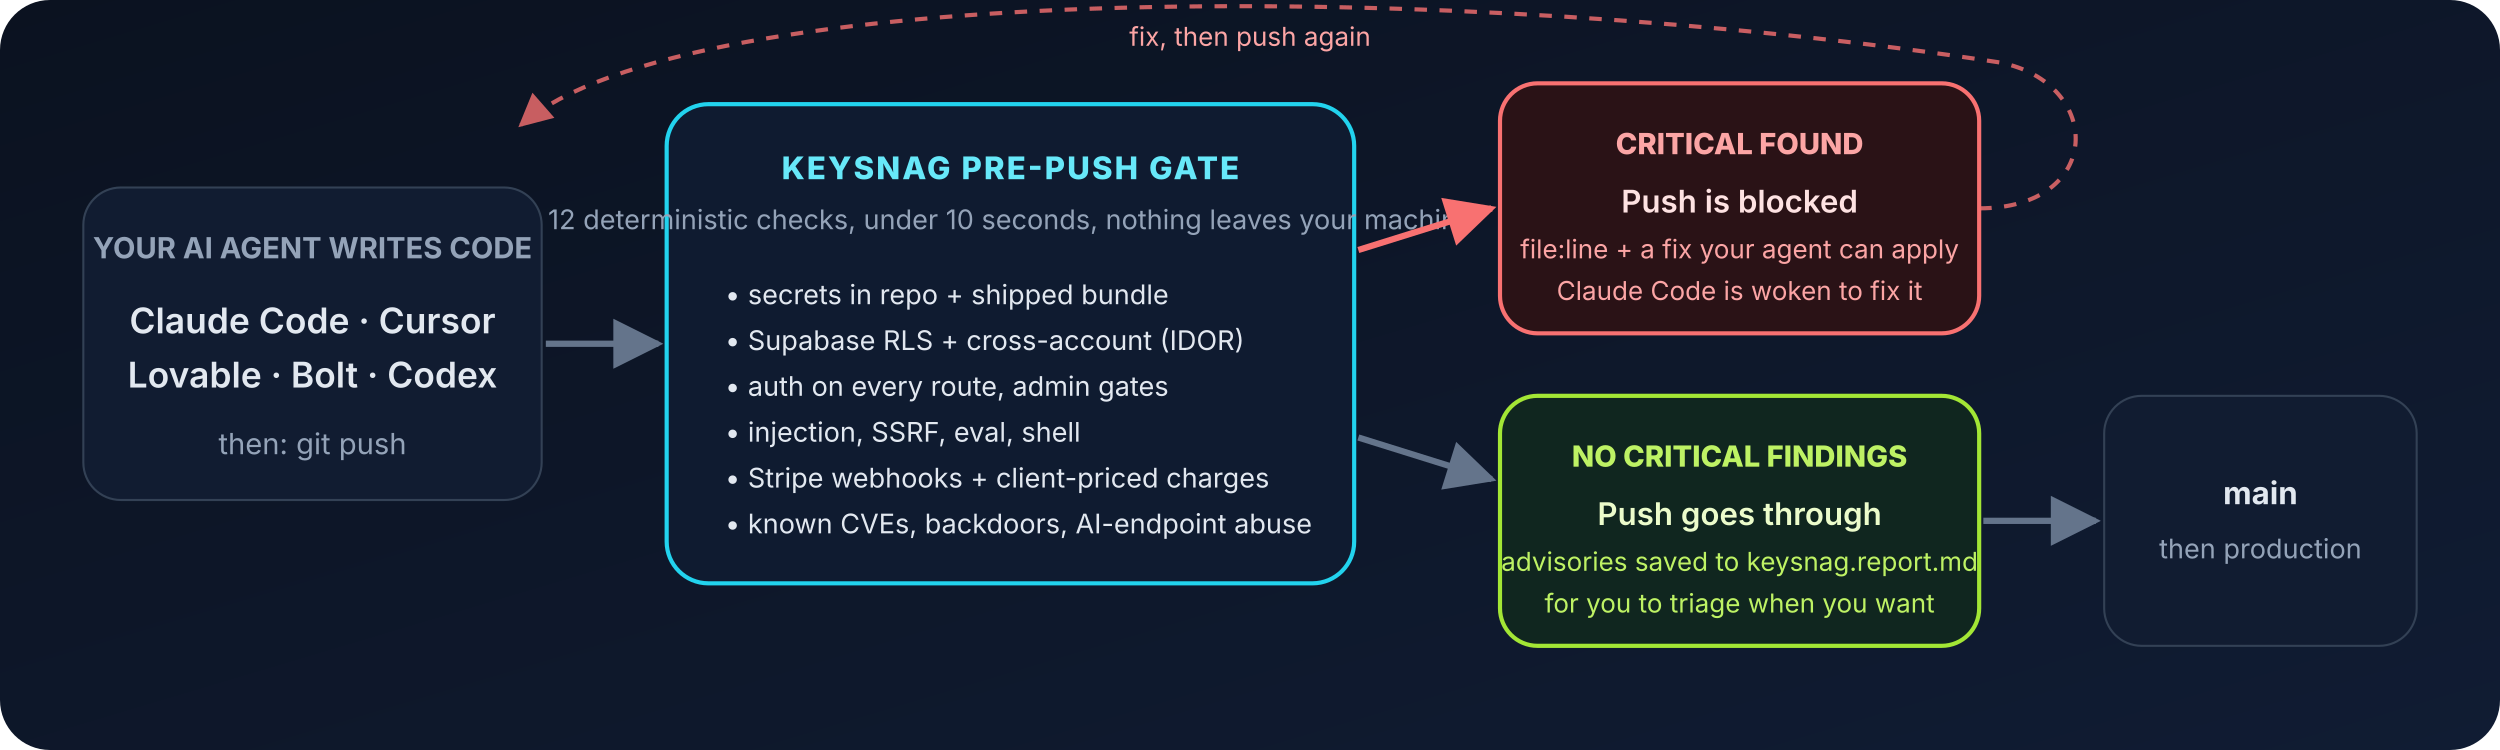
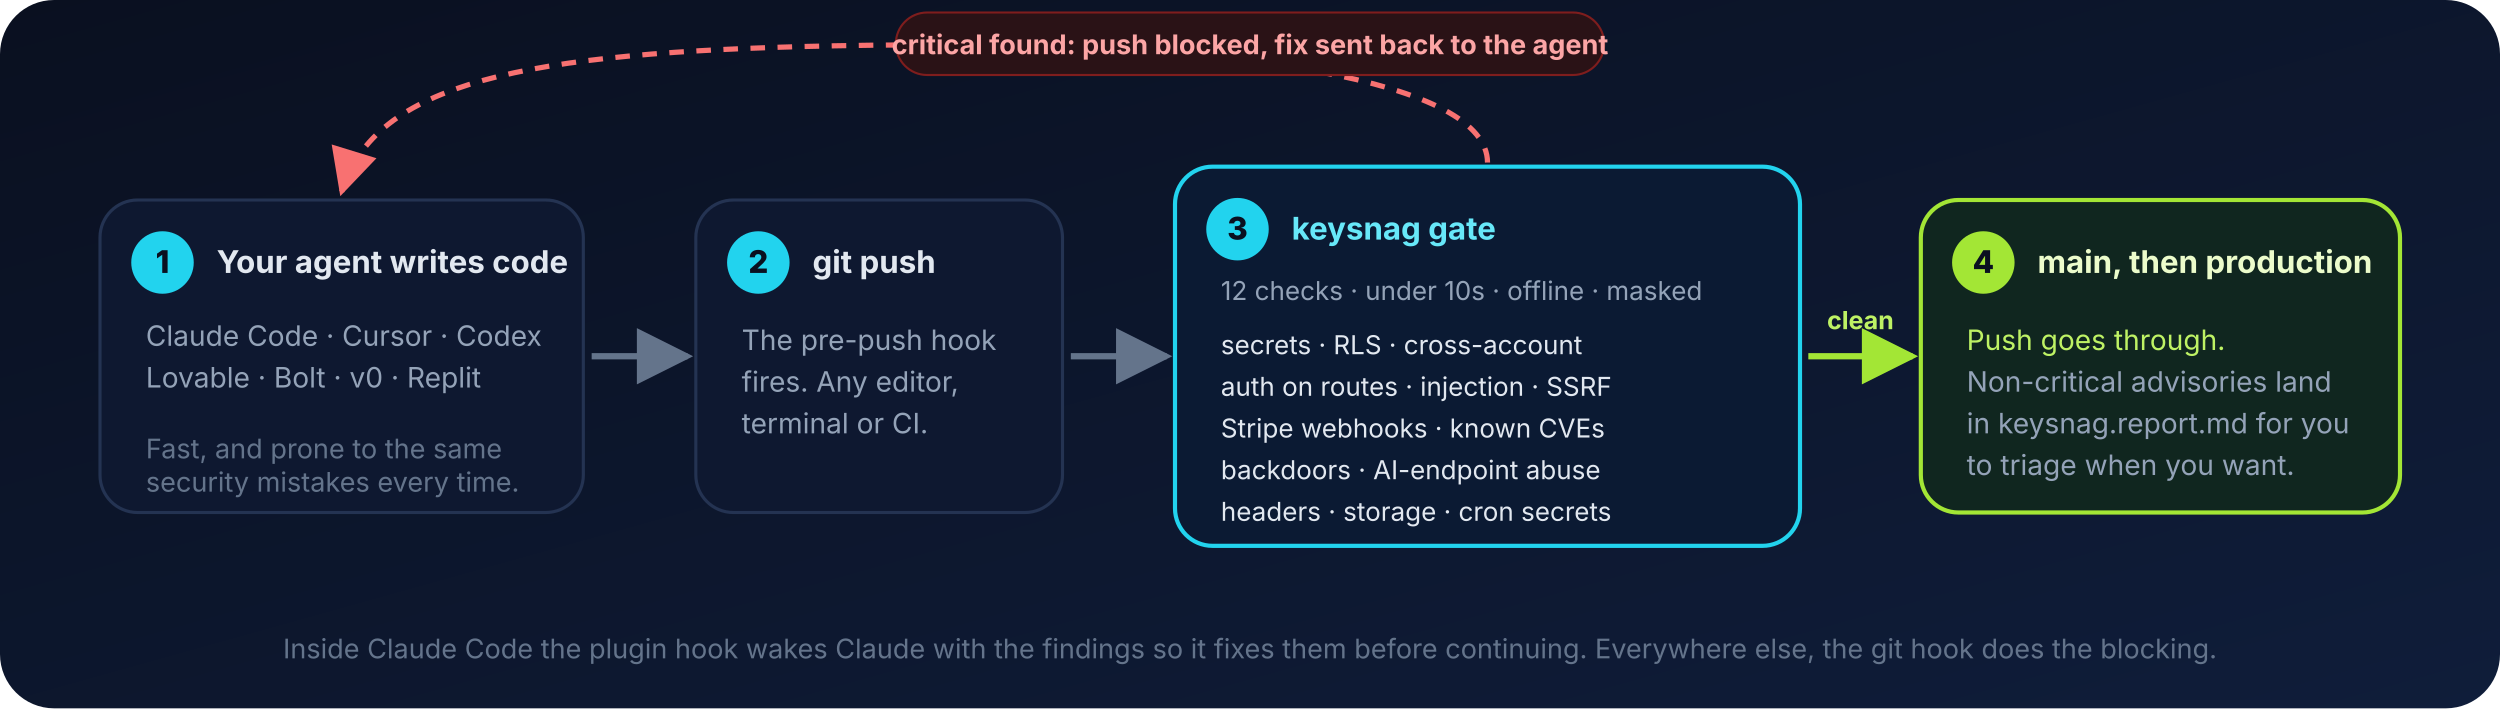
- <svg xmlns="http://www.w3.org/2000/svg" width="1200" height="360" viewBox="0 0 1200 360" role="img" aria-label="How keysnag works: your AI coding agent writes code, you push, keysnag runs 12 checks in seconds, a critical finding blocks the push and is fed back to the agent to fix, clean code reaches main.">
+ <svg xmlns="http://www.w3.org/2000/svg" width="1200" height="340" viewBox="0 0 1200 340" role="img" aria-label="How keysnag works in four steps: your AI agent writes code, you push, the keysnag gate runs 12 checks, a critical finding blocks the push and is sent back to the agent to fix, clean code reaches main and production.">
  <defs>
    <linearGradient id="bg2" x1="0" y1="0" x2="1" y2="1">
-       <stop offset="0" stop-color="#0b1220" />
-       <stop offset="1" stop-color="#101c33" />
+       <stop offset="0" stop-color="#0a1020" />
+       <stop offset="1" stop-color="#0f1d3a" />
    </linearGradient>
-     <marker id="arrow" viewBox="0 0 10 10" refX="9" refY="5" markerWidth="8" markerHeight="8" orient="auto-start-reverse">
+     <marker id="ar" viewBox="0 0 10 10" refX="9" refY="5" markerWidth="9" markerHeight="9" orient="auto-start-reverse">
      <path d="M0 0 L10 5 L0 10 z" fill="#64748b" />
    </marker>
-     <marker id="arrowRed" viewBox="0 0 10 10" refX="9" refY="5" markerWidth="8" markerHeight="8" orient="auto-start-reverse">
+     <marker id="arG" viewBox="0 0 10 10" refX="9" refY="5" markerWidth="9" markerHeight="9" orient="auto-start-reverse">
+       <path d="M0 0 L10 5 L0 10 z" fill="#a3e635" />
+     </marker>
+     <marker id="arR" viewBox="0 0 10 10" refX="9" refY="5" markerWidth="9" markerHeight="9" orient="auto-start-reverse">
      <path d="M0 0 L10 5 L0 10 z" fill="#f87171" />
    </marker>
  </defs>
-   <rect width="1200" height="360" rx="24" fill="url(#bg2)" />
-   <g font-family="ui-sans-serif, -apple-system, Segoe UI, Inter, Roboto, Helvetica, Arial, sans-serif">
-     <g transform="translate(40,90)">
-       <rect width="220" height="150" rx="18" fill="#111c31" stroke="#334155" />
-       <text x="110" y="34" text-anchor="middle" font-size="14" font-weight="700" fill="#94a3b8">YOUR AI AGENT WRITES CODE</text>
-       <text x="110" y="70" text-anchor="middle" font-size="17" font-weight="600" fill="#e2e8f0">Claude Code · Cursor</text>
-       <text x="110" y="96" text-anchor="middle" font-size="17" font-weight="600" fill="#e2e8f0">Lovable · Bolt · Codex</text>
-       <text x="110" y="128" text-anchor="middle" font-size="14" fill="#94a3b8">then: git push</text>
+   <rect width="1200" height="340" rx="26" fill="url(#bg2)" />
+   <g font-family="-apple-system, 'Segoe UI', Inter, Roboto, Helvetica, Arial, sans-serif">
+     <g transform="translate(48,96)">
+       <rect width="232" height="150" rx="18" fill="#0e1830" stroke="#243352" stroke-width="1.5" />
+       <circle cx="30" cy="30" r="15" fill="#22d3ee" />
+       <text x="30" y="35" text-anchor="middle" font-size="15" font-weight="800" fill="#0a1020">1</text>
+       <text x="56" y="35" font-size="15" font-weight="700" fill="#e2e8f0">Your agent writes code</text>
+       <text x="22" y="70" font-size="13.5" fill="#94a3b8">Claude Code · Cursor · Codex</text>
+       <text x="22" y="90" font-size="13.5" fill="#94a3b8">Lovable · Bolt · v0 · Replit</text>
+       <text x="22" y="124" font-size="13" fill="#64748b">Fast, and prone to the same</text>
+       <text x="22" y="140" font-size="13" fill="#64748b">security mistakes every time.</text>
    </g>
-     <line x1="262" y1="165" x2="316" y2="165" stroke="#64748b" stroke-width="3" marker-end="url(#arrow)" />
-     <g transform="translate(320,50)">
-       <rect width="330" height="230" rx="20" fill="#0f1b30" stroke="#22d3ee" stroke-width="2" />
-       <text x="165" y="36" text-anchor="middle" font-size="15" font-weight="800" fill="#67e8f9" letter-spacing="1">KEYSNAG PRE-PUSH GATE</text>
-       <text x="165" y="60" text-anchor="middle" font-size="13" fill="#94a3b8">12 deterministic checks, under 10 seconds, nothing leaves your machine</text>
-       <g font-size="13" fill="#e2e8f0">
-         <text x="28" y="96">• secrets in repo + shipped bundle</text>
-         <text x="28" y="118">• Supabase RLS + cross-account (IDOR)</text>
-         <text x="28" y="140">• auth on every route, admin gates</text>
-         <text x="28" y="162">• injection, SSRF, eval, shell</text>
-         <text x="28" y="184">• Stripe webhooks + client-priced charges</text>
-         <text x="28" y="206">• known CVEs, backdoors, AI-endpoint abuse</text>
+     <line x1="284" y1="171" x2="330" y2="171" stroke="#64748b" stroke-width="3" marker-end="url(#ar)" />
+     <g transform="translate(334,96)">
+       <rect width="176" height="150" rx="18" fill="#0e1830" stroke="#243352" stroke-width="1.5" />
+       <circle cx="30" cy="30" r="15" fill="#22d3ee" />
+       <text x="30" y="35" text-anchor="middle" font-size="15" font-weight="800" fill="#0a1020">2</text>
+       <text x="56" y="35" font-size="15" font-weight="700" fill="#e2e8f0">git push</text>
+       <text x="22" y="72" font-size="13.5" fill="#94a3b8">The pre-push hook</text>
+       <text x="22" y="92" font-size="13.5" fill="#94a3b8">fires. Any editor,</text>
+       <text x="22" y="112" font-size="13.5" fill="#94a3b8">terminal or CI.</text>
+     </g>
+     <line x1="514" y1="171" x2="560" y2="171" stroke="#64748b" stroke-width="3" marker-end="url(#ar)" />
+     <g transform="translate(564,80)">
+       <rect width="300" height="182" rx="18" fill="#0b1a33" stroke="#22d3ee" stroke-width="2" />
+       <circle cx="30" cy="30" r="15" fill="#22d3ee" />
+       <text x="30" y="35" text-anchor="middle" font-size="15" font-weight="800" fill="#0a1020">3</text>
+       <text x="56" y="35" font-size="15" font-weight="700" fill="#67e8f9">keysnag gate</text>
+       <text x="22" y="64" font-size="12.5" fill="#94a3b8">12 checks · under 10s · offline · masked</text>
+       <g font-size="12.5" fill="#e2e8f0">
+         <text x="22" y="90">secrets · RLS · cross-account</text>
+         <text x="22" y="110">auth on routes · injection · SSRF</text>
+         <text x="22" y="130">Stripe webhooks · known CVEs</text>
+         <text x="22" y="150">backdoors · AI-endpoint abuse</text>
+         <text x="22" y="170">headers · storage · cron secrets</text>
      </g>
    </g>
-     <line x1="652" y1="120" x2="716" y2="100" stroke="#f87171" stroke-width="3" marker-end="url(#arrowRed)" />
-     <g transform="translate(720,40)">
-       <rect width="230" height="120" rx="18" fill="#2a1216" stroke="#f87171" stroke-width="2" />
-       <text x="115" y="34" text-anchor="middle" font-size="14" font-weight="800" fill="#fca5a5">CRITICAL FOUND</text>
-       <text x="115" y="62" text-anchor="middle" font-size="15" font-weight="600" fill="#fee2e2">Push is blocked</text>
-       <text x="115" y="84" text-anchor="middle" font-size="12.5" fill="#fca5a5">file:line + a fix your agent can apply</text>
-       <text x="115" y="104" text-anchor="middle" font-size="12.5" fill="#fca5a5">Claude Code is woken to fix it</text>
+     <path d="M714 78 C 714 40, 600 18, 400 22 C 250 25, 180 40, 164 92" fill="none" stroke="#f87171" stroke-width="2.5" stroke-dasharray="7 6" marker-end="url(#arR)" />
+     <rect x="430" y="6" width="340" height="30" rx="15" fill="#2a1216" stroke="#7f1d1d" />
+     <text x="600" y="26" text-anchor="middle" font-size="13" font-weight="700" fill="#fca5a5">critical found: push blocked, fix sent back to the agent</text>
+     <line x1="868" y1="171" x2="918" y2="171" stroke="#a3e635" stroke-width="3" marker-end="url(#arG)" />
+     <text x="893" y="158" text-anchor="middle" font-size="12" font-weight="700" fill="#bef264">clean</text>
+     <g transform="translate(922,96)">
+       <rect width="230" height="150" rx="18" fill="#10261f" stroke="#a3e635" stroke-width="2" />
+       <circle cx="30" cy="30" r="15" fill="#a3e635" />
+       <text x="30" y="35" text-anchor="middle" font-size="15" font-weight="800" fill="#0a1020">4</text>
+       <text x="56" y="35" font-size="15" font-weight="700" fill="#ecfccb">main, then production</text>
+       <text x="22" y="72" font-size="13.5" fill="#bef264">Push goes through.</text>
+       <text x="22" y="92" font-size="13.5" fill="#94a3b8">Non-critical advisories land</text>
+       <text x="22" y="112" font-size="13.5" fill="#94a3b8">in keysnag.report.md for you</text>
+       <text x="22" y="132" font-size="13.5" fill="#94a3b8">to triage when you want.</text>
    </g>
-     <path d="M950 100 C 1010 100, 1010 40, 960 30 C 700 -10, 330 -10, 250 60" fill="none" stroke="#f87171" stroke-width="2" stroke-dasharray="6 6" marker-end="url(#arrowRed)" opacity="0.8" />
-     <text x="600" y="22" text-anchor="middle" font-size="12.5" fill="#fca5a5">fix, then push again</text>
-     <line x1="652" y1="210" x2="716" y2="230" stroke="#64748b" stroke-width="3" marker-end="url(#arrow)" />
-     <g transform="translate(720,190)">
-       <rect width="230" height="120" rx="18" fill="#10261f" stroke="#a3e635" stroke-width="2" />
-       <text x="115" y="34" text-anchor="middle" font-size="14" font-weight="800" fill="#bef264">NO CRITICAL FINDINGS</text>
-       <text x="115" y="62" text-anchor="middle" font-size="15" font-weight="600" fill="#ecfccb">Push goes through</text>
-       <text x="115" y="84" text-anchor="middle" font-size="12.5" fill="#bef264">advisories saved to keysnag.report.md</text>
-       <text x="115" y="104" text-anchor="middle" font-size="12.5" fill="#bef264">for you to triage when you want</text>
-     </g>
-     <line x1="952" y1="250" x2="1006" y2="250" stroke="#64748b" stroke-width="3" marker-end="url(#arrow)" />
-     <g transform="translate(1010,190)">
-       <rect width="150" height="120" rx="18" fill="#111c31" stroke="#334155" />
-       <text x="75" y="52" text-anchor="middle" font-size="15" font-weight="700" fill="#e2e8f0">main</text>
-       <text x="75" y="78" text-anchor="middle" font-size="13" fill="#94a3b8">then production</text>
-     </g>
+     <text x="600" y="316" text-anchor="middle" font-size="13" fill="#64748b">Inside Claude Code the plugin hook wakes Claude with the findings so it fixes them before continuing. Everywhere else, the git hook does the blocking.</text>
  </g>
</svg>
